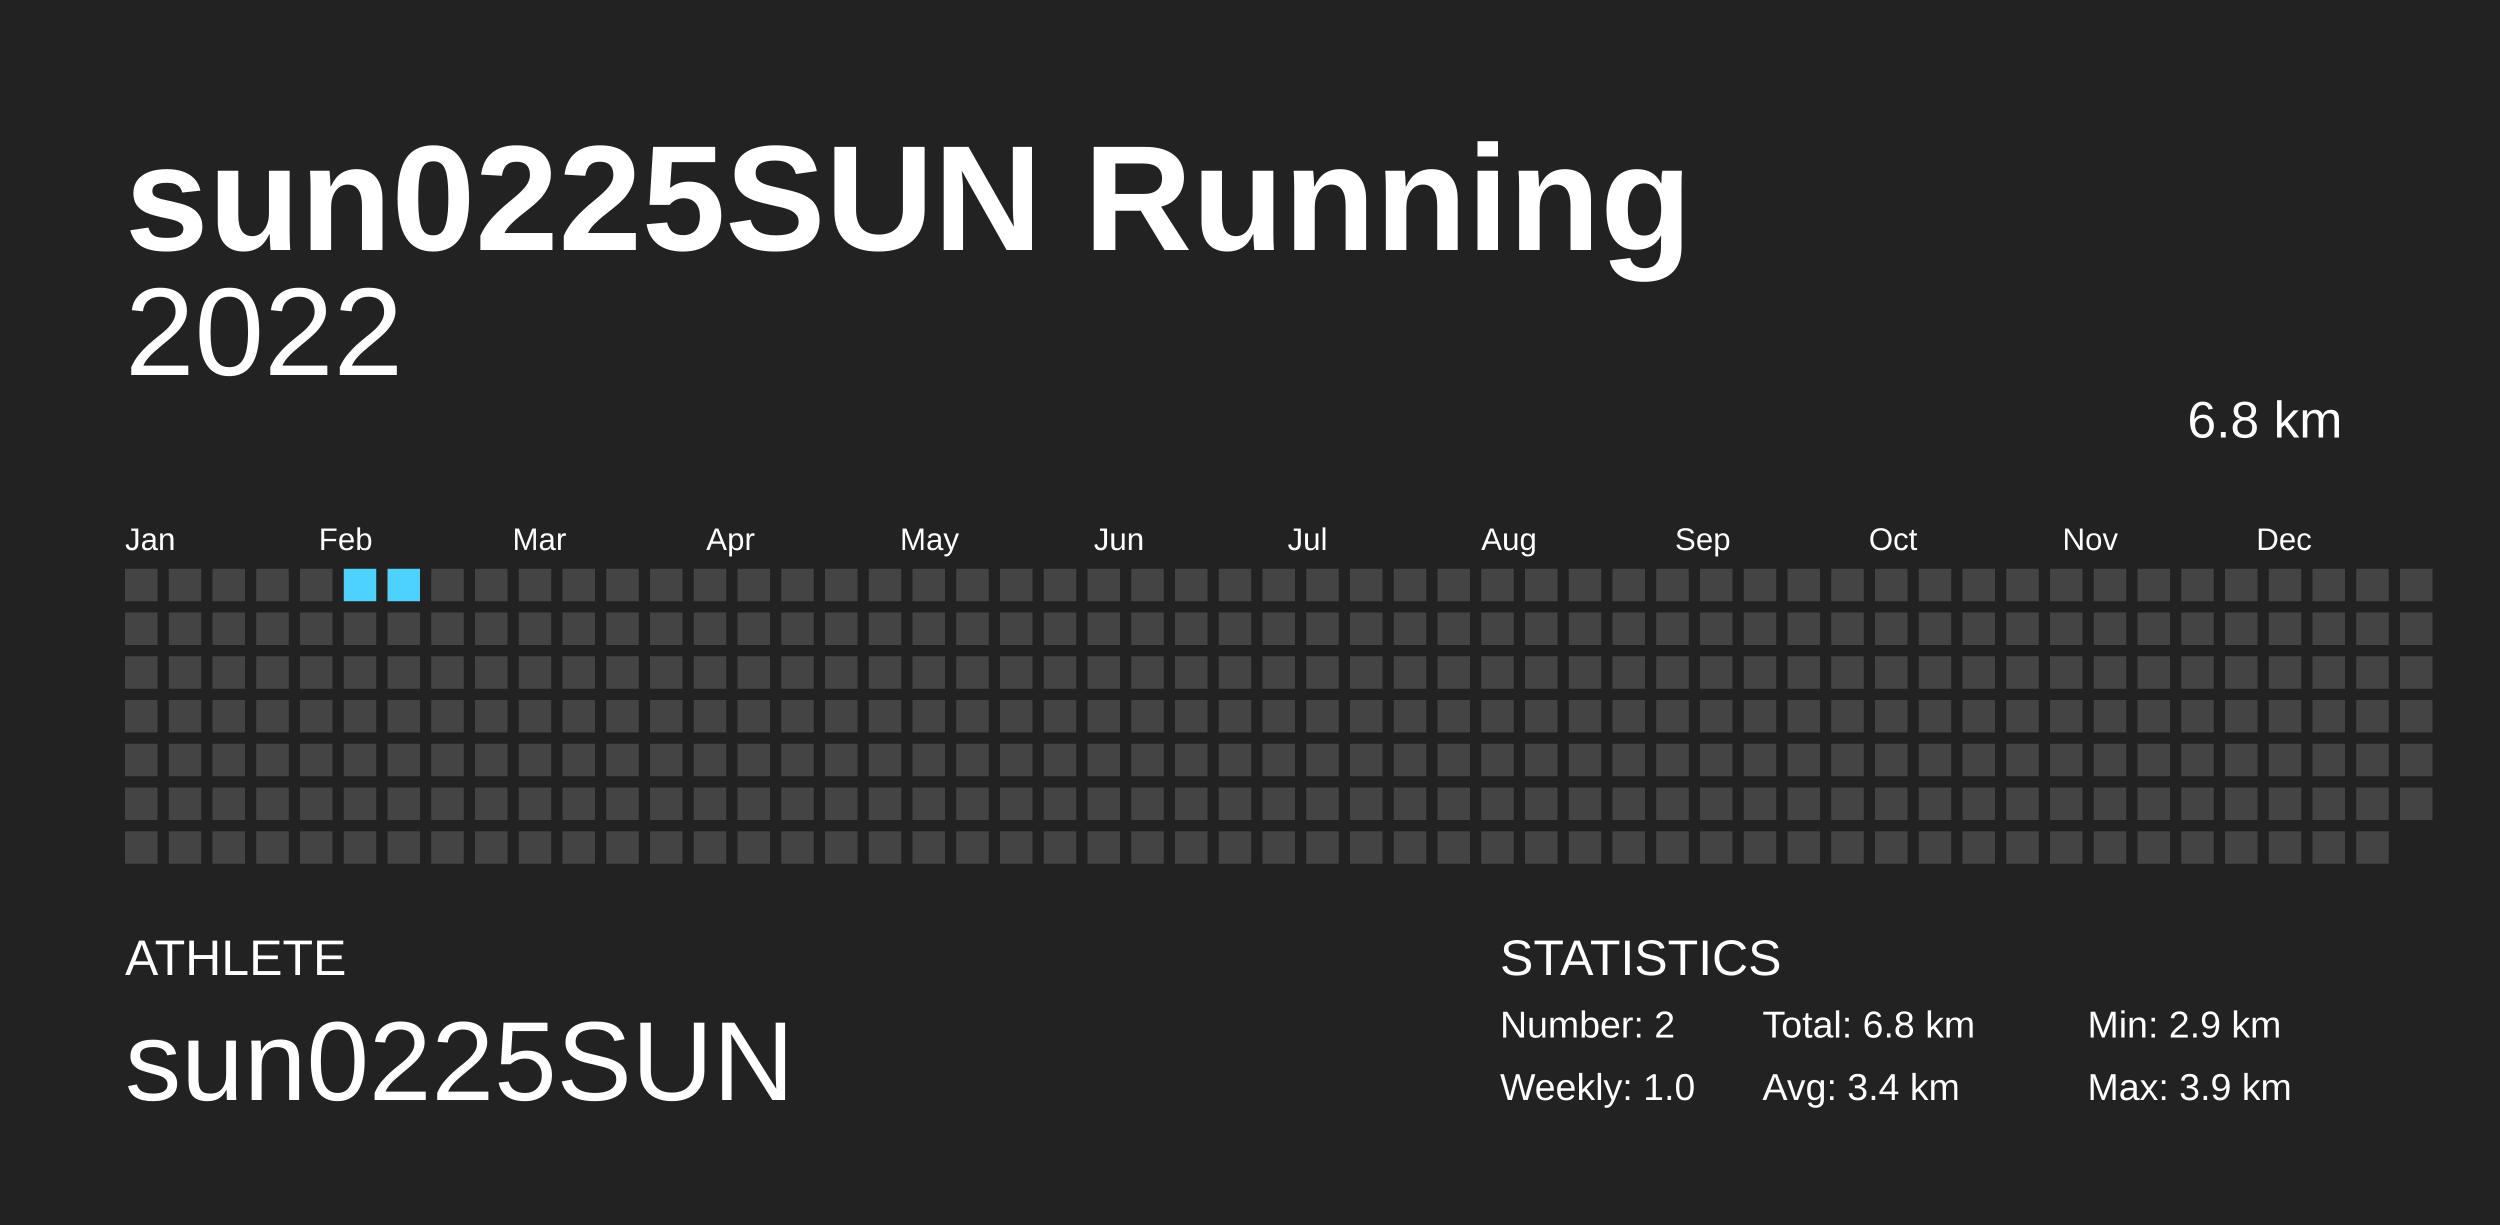
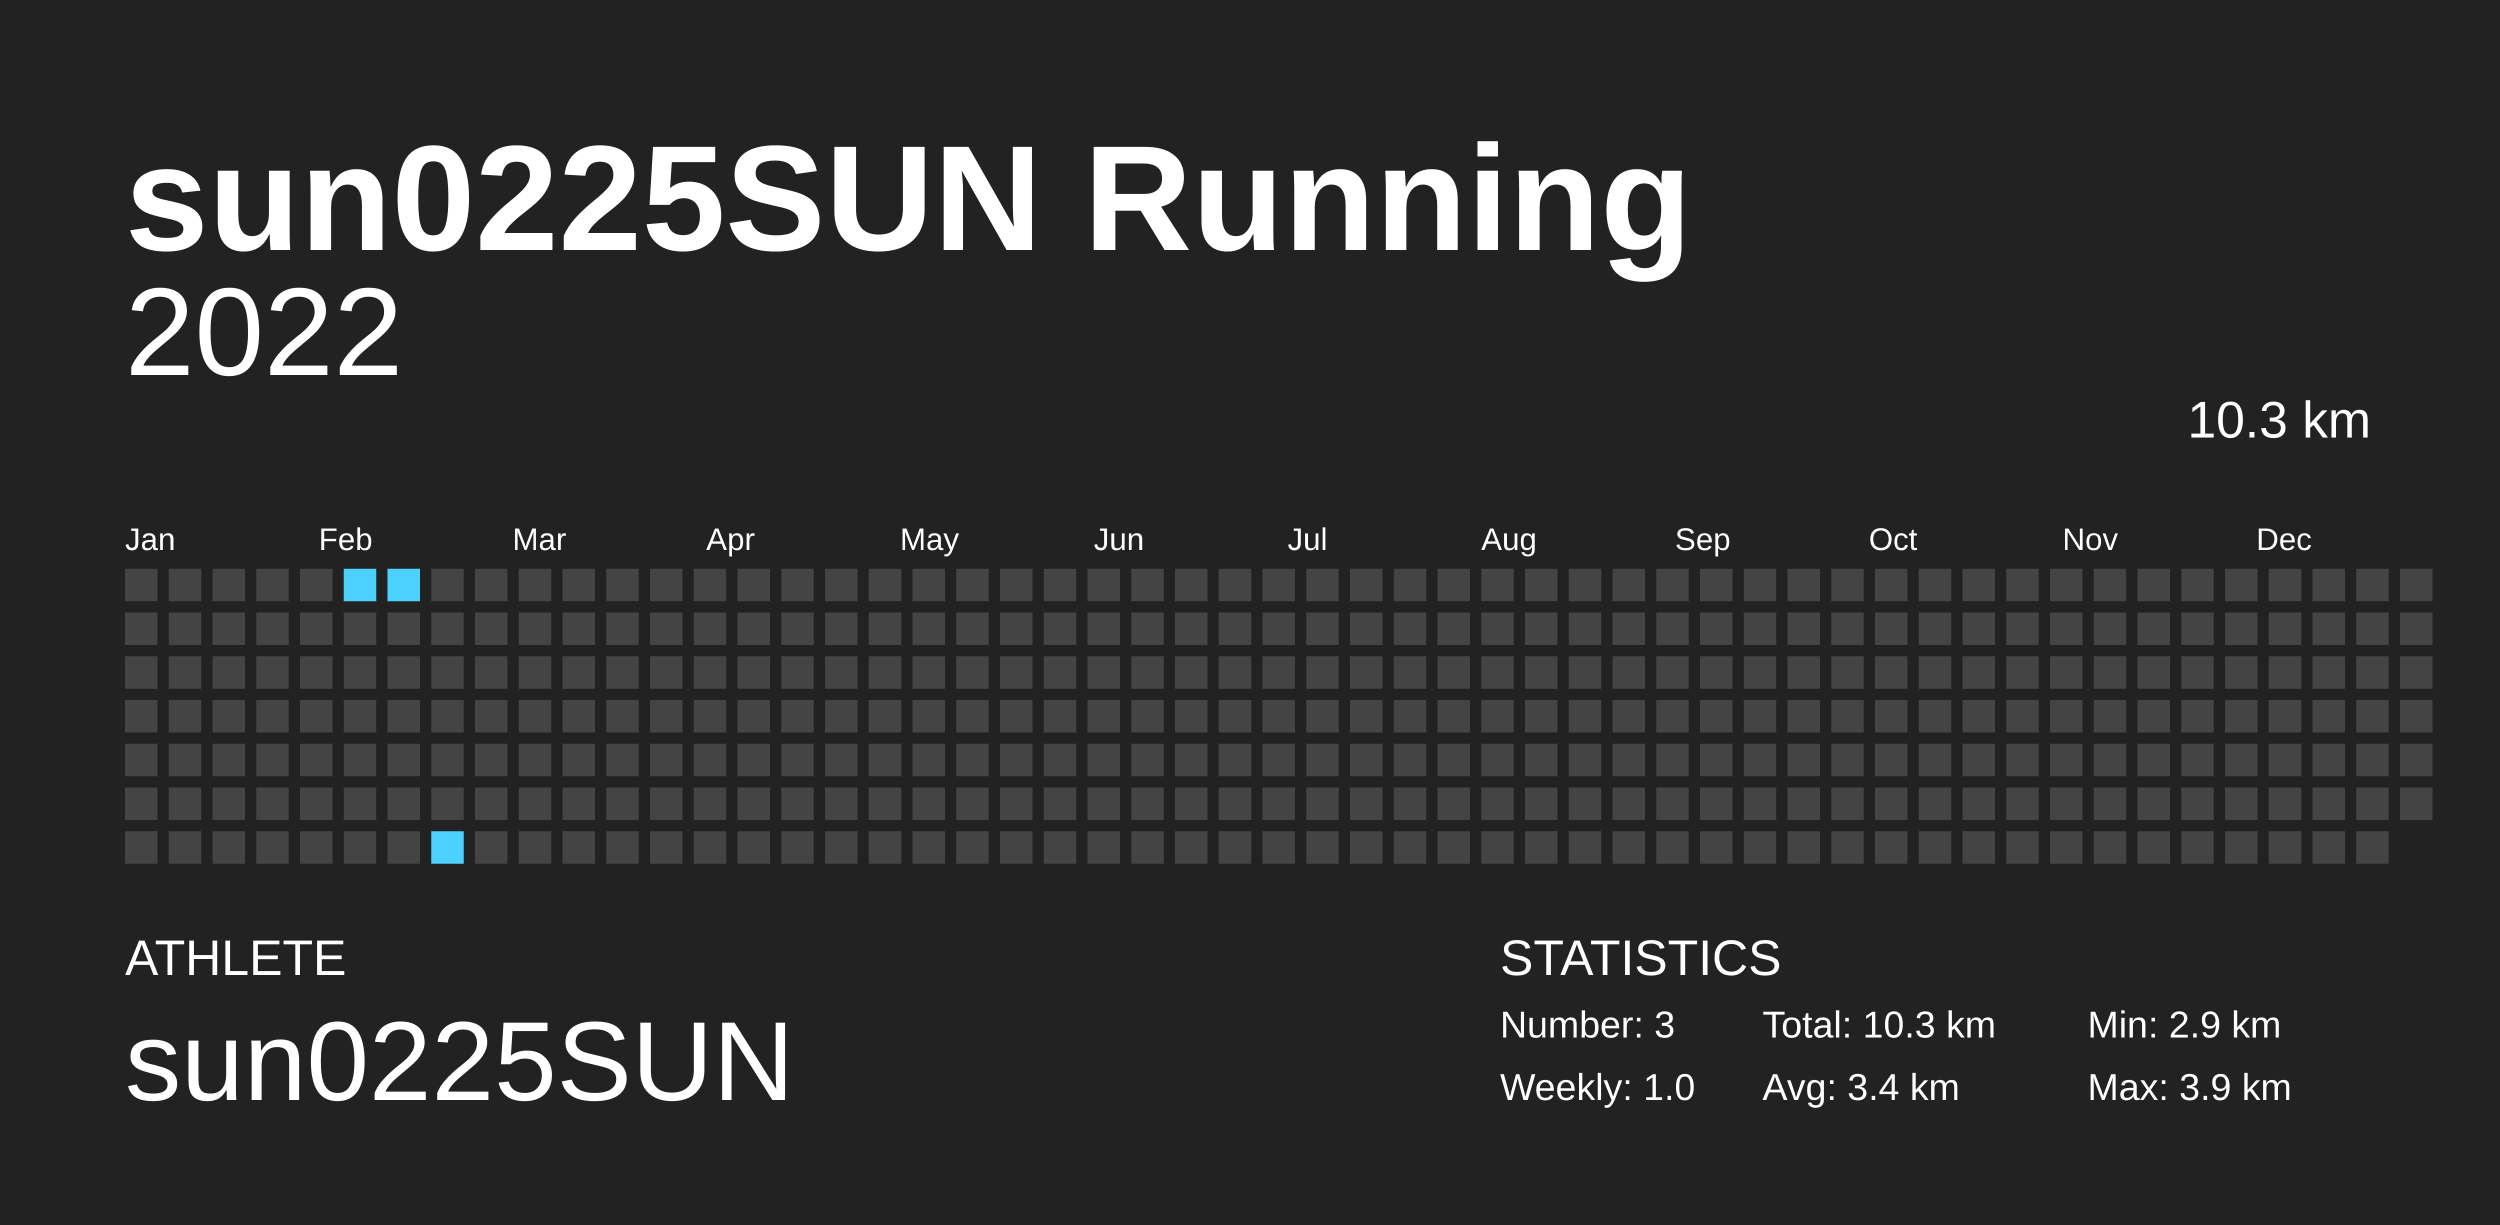
<svg xmlns="http://www.w3.org/2000/svg" baseProfile="full" height="98mm" version="1.1" viewBox="0,0,200,98" width="200mm">
  <defs />
  <rect fill="#222222" height="98" width="200" x="0" y="0" />
  <text fill="#FFFFFF" style="font-size:12px; font-family:Arial; font-weight:bold;" x="10" y="20">sun0225SUN Running</text>
  <text fill="#FFFFFF" style="font-size:4px; font-family:Arial" x="10" y="78">ATHLETE</text>
  <text fill="#FFFFFF" style="font-size:9px; font-family:Arial" x="10" y="88">sun0225SUN</text>
  <text fill="#FFFFFF" style="font-size:4px; font-family:Arial" x="120" y="78">STATISTICS</text>
-   <text fill="#FFFFFF" style="font-size:3px; font-family:Arial" x="120" y="83">Number: 2</text>
+   <text fill="#FFFFFF" style="font-size:3px; font-family:Arial" x="120" y="83">Number: 3</text>
  <text fill="#FFFFFF" style="font-size:3px; font-family:Arial" x="120" y="88">Weekly: 1.0</text>
-   <text fill="#FFFFFF" style="font-size:3px; font-family:Arial" x="141" y="83">Total: 6.8 km</text>
+   <text fill="#FFFFFF" style="font-size:3px; font-family:Arial" x="141" y="83">Total: 10.3 km</text>
  <text fill="#FFFFFF" style="font-size:3px; font-family:Arial" x="141" y="88">Avg: 3.4 km</text>
  <text fill="#FFFFFF" style="font-size:3px; font-family:Arial" x="167" y="83">Min: 2.9 km</text>
  <text fill="#FFFFFF" style="font-size:3px; font-family:Arial" x="167" y="88">Max: 3.9 km</text>
  <text alignment-baseline="hanging" fill="#FFFFFF" style="font-size:10.0px; font-family:Arial;" x="10" y="30">2022</text>
-   <text alignment-baseline="hanging" fill="#FFFFFF" style="font-size:4.125px; font-family:Arial;" x="175" y="35">6.8 km</text>
+   <text alignment-baseline="hanging" fill="#FFFFFF" style="font-size:4.125px; font-family:Arial;" x="175" y="35">10.3 km</text>
  <text fill="#FFFFFF" style="font-size:2.5px; font-family:Arial" x="10.0" y="44">Jan</text>
  <text fill="#FFFFFF" style="font-size:2.5px; font-family:Arial" x="25.5" y="44">Feb</text>
  <text fill="#FFFFFF" style="font-size:2.5px; font-family:Arial" x="41.0" y="44">Mar</text>
  <text fill="#FFFFFF" style="font-size:2.5px; font-family:Arial" x="56.5" y="44">Apr</text>
  <text fill="#FFFFFF" style="font-size:2.5px; font-family:Arial" x="72.0" y="44">May</text>
  <text fill="#FFFFFF" style="font-size:2.5px; font-family:Arial" x="87.5" y="44">Jun</text>
  <text fill="#FFFFFF" style="font-size:2.5px; font-family:Arial" x="103.0" y="44">Jul</text>
  <text fill="#FFFFFF" style="font-size:2.5px; font-family:Arial" x="118.5" y="44">Aug</text>
  <text fill="#FFFFFF" style="font-size:2.5px; font-family:Arial" x="134.0" y="44">Sep</text>
  <text fill="#FFFFFF" style="font-size:2.5px; font-family:Arial" x="149.5" y="44">Oct</text>
  <text fill="#FFFFFF" style="font-size:2.5px; font-family:Arial" x="165.0" y="44">Nov</text>
  <text fill="#FFFFFF" style="font-size:2.5px; font-family:Arial" x="180.5" y="44">Dec</text>
  <rect fill="#444444" height="2.6" width="2.6" x="10.0" y="45.5" />
  <rect fill="#444444" height="2.6" width="2.6" x="10.0" y="49.0" />
  <rect fill="#444444" height="2.6" width="2.6" x="10.0" y="52.5" />
  <rect fill="#444444" height="2.6" width="2.6" x="10.0" y="56.0" />
  <rect fill="#444444" height="2.6" width="2.6" x="10.0" y="59.5" />
  <rect fill="#444444" height="2.6" width="2.6" x="10.0" y="63.0" />
  <rect fill="#444444" height="2.6" width="2.6" x="10.0" y="66.5" />
  <rect fill="#444444" height="2.6" width="2.6" x="13.5" y="45.5" />
  <rect fill="#444444" height="2.6" width="2.6" x="13.5" y="49.0" />
  <rect fill="#444444" height="2.6" width="2.6" x="13.5" y="52.5" />
  <rect fill="#444444" height="2.6" width="2.6" x="13.5" y="56.0" />
  <rect fill="#444444" height="2.6" width="2.6" x="13.5" y="59.5" />
  <rect fill="#444444" height="2.6" width="2.6" x="13.5" y="63.0" />
  <rect fill="#444444" height="2.6" width="2.6" x="13.5" y="66.5" />
  <rect fill="#444444" height="2.6" width="2.6" x="17.0" y="45.5" />
  <rect fill="#444444" height="2.6" width="2.6" x="17.0" y="49.0" />
  <rect fill="#444444" height="2.6" width="2.6" x="17.0" y="52.5" />
  <rect fill="#444444" height="2.6" width="2.6" x="17.0" y="56.0" />
  <rect fill="#444444" height="2.6" width="2.6" x="17.0" y="59.5" />
  <rect fill="#444444" height="2.6" width="2.6" x="17.0" y="63.0" />
  <rect fill="#444444" height="2.6" width="2.6" x="17.0" y="66.5" />
  <rect fill="#444444" height="2.6" width="2.6" x="20.5" y="45.5" />
  <rect fill="#444444" height="2.6" width="2.6" x="20.5" y="49.0" />
  <rect fill="#444444" height="2.6" width="2.6" x="20.5" y="52.5" />
  <rect fill="#444444" height="2.6" width="2.6" x="20.5" y="56.0" />
  <rect fill="#444444" height="2.6" width="2.6" x="20.5" y="59.5" />
  <rect fill="#444444" height="2.6" width="2.6" x="20.5" y="63.0" />
  <rect fill="#444444" height="2.6" width="2.6" x="20.5" y="66.5" />
  <rect fill="#444444" height="2.6" width="2.6" x="24.0" y="45.5" />
  <rect fill="#444444" height="2.6" width="2.6" x="24.0" y="49.0" />
  <rect fill="#444444" height="2.6" width="2.6" x="24.0" y="52.5" />
  <rect fill="#444444" height="2.6" width="2.6" x="24.0" y="56.0" />
  <rect fill="#444444" height="2.6" width="2.6" x="24.0" y="59.5" />
  <rect fill="#444444" height="2.6" width="2.6" x="24.0" y="63.0" />
  <rect fill="#444444" height="2.6" width="2.6" x="24.0" y="66.5" />
  <rect fill="#4dd2ff" height="2.6" width="2.6" x="27.5" y="45.5" />
  <rect fill="#444444" height="2.6" width="2.6" x="27.5" y="49.0" />
  <rect fill="#444444" height="2.6" width="2.6" x="27.5" y="52.5" />
  <rect fill="#444444" height="2.6" width="2.6" x="27.5" y="56.0" />
  <rect fill="#444444" height="2.6" width="2.6" x="27.5" y="59.5" />
  <rect fill="#444444" height="2.6" width="2.6" x="27.5" y="63.0" />
  <rect fill="#444444" height="2.6" width="2.6" x="27.5" y="66.5" />
  <rect fill="#4dd2ff" height="2.6" width="2.6" x="31.0" y="45.5" />
  <rect fill="#444444" height="2.6" width="2.6" x="31.0" y="49.0" />
  <rect fill="#444444" height="2.6" width="2.6" x="31.0" y="52.5" />
  <rect fill="#444444" height="2.6" width="2.6" x="31.0" y="56.0" />
  <rect fill="#444444" height="2.6" width="2.6" x="31.0" y="59.5" />
  <rect fill="#444444" height="2.6" width="2.6" x="31.0" y="63.0" />
  <rect fill="#444444" height="2.6" width="2.6" x="31.0" y="66.5" />
  <rect fill="#444444" height="2.6" width="2.6" x="34.5" y="45.5" />
  <rect fill="#444444" height="2.6" width="2.6" x="34.5" y="49.0" />
  <rect fill="#444444" height="2.6" width="2.6" x="34.5" y="52.5" />
  <rect fill="#444444" height="2.6" width="2.6" x="34.5" y="56.0" />
  <rect fill="#444444" height="2.6" width="2.6" x="34.5" y="59.5" />
  <rect fill="#444444" height="2.6" width="2.6" x="34.5" y="63.0" />
-   <rect fill="#444444" height="2.6" width="2.6" x="34.5" y="66.5" />
+   <rect fill="#4dd2ff" height="2.6" width="2.6" x="34.5" y="66.5" />
  <rect fill="#444444" height="2.6" width="2.6" x="38.0" y="45.5" />
  <rect fill="#444444" height="2.6" width="2.6" x="38.0" y="49.0" />
  <rect fill="#444444" height="2.6" width="2.6" x="38.0" y="52.5" />
  <rect fill="#444444" height="2.6" width="2.6" x="38.0" y="56.0" />
  <rect fill="#444444" height="2.6" width="2.6" x="38.0" y="59.5" />
  <rect fill="#444444" height="2.6" width="2.6" x="38.0" y="63.0" />
  <rect fill="#444444" height="2.6" width="2.6" x="38.0" y="66.5" />
  <rect fill="#444444" height="2.6" width="2.6" x="41.5" y="45.5" />
  <rect fill="#444444" height="2.6" width="2.6" x="41.5" y="49.0" />
  <rect fill="#444444" height="2.6" width="2.6" x="41.5" y="52.5" />
  <rect fill="#444444" height="2.6" width="2.6" x="41.5" y="56.0" />
  <rect fill="#444444" height="2.6" width="2.6" x="41.5" y="59.5" />
  <rect fill="#444444" height="2.6" width="2.6" x="41.5" y="63.0" />
  <rect fill="#444444" height="2.6" width="2.6" x="41.5" y="66.5" />
  <rect fill="#444444" height="2.6" width="2.6" x="45.0" y="45.5" />
  <rect fill="#444444" height="2.6" width="2.6" x="45.0" y="49.0" />
  <rect fill="#444444" height="2.6" width="2.6" x="45.0" y="52.5" />
  <rect fill="#444444" height="2.6" width="2.6" x="45.0" y="56.0" />
  <rect fill="#444444" height="2.6" width="2.6" x="45.0" y="59.5" />
  <rect fill="#444444" height="2.6" width="2.6" x="45.0" y="63.0" />
  <rect fill="#444444" height="2.6" width="2.6" x="45.0" y="66.5" />
  <rect fill="#444444" height="2.6" width="2.6" x="48.5" y="45.5" />
  <rect fill="#444444" height="2.6" width="2.6" x="48.5" y="49.0" />
  <rect fill="#444444" height="2.6" width="2.6" x="48.5" y="52.5" />
  <rect fill="#444444" height="2.6" width="2.6" x="48.5" y="56.0" />
  <rect fill="#444444" height="2.6" width="2.6" x="48.5" y="59.5" />
  <rect fill="#444444" height="2.6" width="2.6" x="48.5" y="63.0" />
  <rect fill="#444444" height="2.6" width="2.6" x="48.5" y="66.5" />
  <rect fill="#444444" height="2.6" width="2.6" x="52.0" y="45.5" />
  <rect fill="#444444" height="2.6" width="2.6" x="52.0" y="49.0" />
  <rect fill="#444444" height="2.6" width="2.6" x="52.0" y="52.5" />
  <rect fill="#444444" height="2.6" width="2.6" x="52.0" y="56.0" />
  <rect fill="#444444" height="2.6" width="2.6" x="52.0" y="59.5" />
  <rect fill="#444444" height="2.6" width="2.6" x="52.0" y="63.0" />
  <rect fill="#444444" height="2.6" width="2.6" x="52.0" y="66.5" />
  <rect fill="#444444" height="2.6" width="2.6" x="55.5" y="45.5" />
  <rect fill="#444444" height="2.6" width="2.6" x="55.5" y="49.0" />
  <rect fill="#444444" height="2.6" width="2.6" x="55.5" y="52.5" />
  <rect fill="#444444" height="2.6" width="2.6" x="55.5" y="56.0" />
  <rect fill="#444444" height="2.6" width="2.6" x="55.5" y="59.5" />
  <rect fill="#444444" height="2.6" width="2.6" x="55.5" y="63.0" />
  <rect fill="#444444" height="2.6" width="2.6" x="55.5" y="66.5" />
  <rect fill="#444444" height="2.6" width="2.6" x="59.0" y="45.5" />
  <rect fill="#444444" height="2.6" width="2.6" x="59.0" y="49.0" />
  <rect fill="#444444" height="2.6" width="2.6" x="59.0" y="52.5" />
  <rect fill="#444444" height="2.6" width="2.6" x="59.0" y="56.0" />
  <rect fill="#444444" height="2.6" width="2.6" x="59.0" y="59.5" />
  <rect fill="#444444" height="2.6" width="2.6" x="59.0" y="63.0" />
  <rect fill="#444444" height="2.6" width="2.6" x="59.0" y="66.5" />
  <rect fill="#444444" height="2.6" width="2.6" x="62.5" y="45.5" />
  <rect fill="#444444" height="2.6" width="2.6" x="62.5" y="49.0" />
  <rect fill="#444444" height="2.6" width="2.6" x="62.5" y="52.5" />
  <rect fill="#444444" height="2.6" width="2.6" x="62.5" y="56.0" />
  <rect fill="#444444" height="2.6" width="2.6" x="62.5" y="59.5" />
  <rect fill="#444444" height="2.6" width="2.6" x="62.5" y="63.0" />
  <rect fill="#444444" height="2.6" width="2.6" x="62.5" y="66.5" />
  <rect fill="#444444" height="2.6" width="2.6" x="66.0" y="45.5" />
  <rect fill="#444444" height="2.6" width="2.6" x="66.0" y="49.0" />
  <rect fill="#444444" height="2.6" width="2.6" x="66.0" y="52.5" />
  <rect fill="#444444" height="2.6" width="2.6" x="66.0" y="56.0" />
  <rect fill="#444444" height="2.6" width="2.6" x="66.0" y="59.5" />
  <rect fill="#444444" height="2.6" width="2.6" x="66.0" y="63.0" />
  <rect fill="#444444" height="2.6" width="2.6" x="66.0" y="66.5" />
  <rect fill="#444444" height="2.6" width="2.6" x="69.5" y="45.5" />
  <rect fill="#444444" height="2.6" width="2.6" x="69.5" y="49.0" />
  <rect fill="#444444" height="2.6" width="2.6" x="69.5" y="52.5" />
  <rect fill="#444444" height="2.6" width="2.6" x="69.5" y="56.0" />
  <rect fill="#444444" height="2.6" width="2.6" x="69.5" y="59.5" />
  <rect fill="#444444" height="2.6" width="2.6" x="69.5" y="63.0" />
  <rect fill="#444444" height="2.6" width="2.6" x="69.5" y="66.5" />
  <rect fill="#444444" height="2.6" width="2.6" x="73.0" y="45.5" />
  <rect fill="#444444" height="2.6" width="2.6" x="73.0" y="49.0" />
  <rect fill="#444444" height="2.6" width="2.6" x="73.0" y="52.5" />
  <rect fill="#444444" height="2.6" width="2.6" x="73.0" y="56.0" />
  <rect fill="#444444" height="2.6" width="2.6" x="73.0" y="59.5" />
  <rect fill="#444444" height="2.6" width="2.6" x="73.0" y="63.0" />
  <rect fill="#444444" height="2.6" width="2.6" x="73.0" y="66.5" />
  <rect fill="#444444" height="2.6" width="2.6" x="76.5" y="45.5" />
  <rect fill="#444444" height="2.6" width="2.6" x="76.5" y="49.0" />
  <rect fill="#444444" height="2.6" width="2.6" x="76.5" y="52.5" />
  <rect fill="#444444" height="2.6" width="2.6" x="76.5" y="56.0" />
  <rect fill="#444444" height="2.6" width="2.6" x="76.5" y="59.5" />
  <rect fill="#444444" height="2.6" width="2.6" x="76.5" y="63.0" />
  <rect fill="#444444" height="2.6" width="2.6" x="76.5" y="66.5" />
  <rect fill="#444444" height="2.6" width="2.6" x="80.0" y="45.5" />
  <rect fill="#444444" height="2.6" width="2.6" x="80.0" y="49.0" />
  <rect fill="#444444" height="2.6" width="2.6" x="80.0" y="52.5" />
  <rect fill="#444444" height="2.6" width="2.6" x="80.0" y="56.0" />
  <rect fill="#444444" height="2.6" width="2.6" x="80.0" y="59.5" />
  <rect fill="#444444" height="2.6" width="2.6" x="80.0" y="63.0" />
  <rect fill="#444444" height="2.6" width="2.6" x="80.0" y="66.5" />
  <rect fill="#444444" height="2.6" width="2.6" x="83.5" y="45.5" />
  <rect fill="#444444" height="2.6" width="2.6" x="83.5" y="49.0" />
  <rect fill="#444444" height="2.6" width="2.6" x="83.5" y="52.5" />
  <rect fill="#444444" height="2.6" width="2.6" x="83.5" y="56.0" />
  <rect fill="#444444" height="2.6" width="2.6" x="83.5" y="59.5" />
  <rect fill="#444444" height="2.6" width="2.6" x="83.5" y="63.0" />
  <rect fill="#444444" height="2.6" width="2.6" x="83.5" y="66.5" />
  <rect fill="#444444" height="2.6" width="2.6" x="87.0" y="45.5" />
  <rect fill="#444444" height="2.6" width="2.6" x="87.0" y="49.0" />
  <rect fill="#444444" height="2.6" width="2.6" x="87.0" y="52.5" />
  <rect fill="#444444" height="2.6" width="2.6" x="87.0" y="56.0" />
  <rect fill="#444444" height="2.6" width="2.6" x="87.0" y="59.5" />
  <rect fill="#444444" height="2.6" width="2.6" x="87.0" y="63.0" />
  <rect fill="#444444" height="2.6" width="2.6" x="87.0" y="66.5" />
  <rect fill="#444444" height="2.6" width="2.6" x="90.5" y="45.5" />
  <rect fill="#444444" height="2.6" width="2.6" x="90.5" y="49.0" />
  <rect fill="#444444" height="2.6" width="2.6" x="90.5" y="52.5" />
  <rect fill="#444444" height="2.6" width="2.6" x="90.5" y="56.0" />
  <rect fill="#444444" height="2.6" width="2.6" x="90.5" y="59.5" />
  <rect fill="#444444" height="2.6" width="2.6" x="90.5" y="63.0" />
  <rect fill="#444444" height="2.6" width="2.6" x="90.5" y="66.5" />
  <rect fill="#444444" height="2.6" width="2.6" x="94.0" y="45.5" />
  <rect fill="#444444" height="2.6" width="2.6" x="94.0" y="49.0" />
  <rect fill="#444444" height="2.6" width="2.6" x="94.0" y="52.5" />
  <rect fill="#444444" height="2.6" width="2.6" x="94.0" y="56.0" />
  <rect fill="#444444" height="2.6" width="2.6" x="94.0" y="59.5" />
  <rect fill="#444444" height="2.6" width="2.6" x="94.0" y="63.0" />
  <rect fill="#444444" height="2.6" width="2.6" x="94.0" y="66.5" />
  <rect fill="#444444" height="2.6" width="2.6" x="97.5" y="45.5" />
  <rect fill="#444444" height="2.6" width="2.6" x="97.5" y="49.0" />
  <rect fill="#444444" height="2.6" width="2.6" x="97.5" y="52.5" />
  <rect fill="#444444" height="2.6" width="2.6" x="97.5" y="56.0" />
  <rect fill="#444444" height="2.6" width="2.6" x="97.5" y="59.5" />
  <rect fill="#444444" height="2.6" width="2.6" x="97.5" y="63.0" />
  <rect fill="#444444" height="2.6" width="2.6" x="97.5" y="66.5" />
  <rect fill="#444444" height="2.6" width="2.6" x="101.0" y="45.5" />
  <rect fill="#444444" height="2.6" width="2.6" x="101.0" y="49.0" />
  <rect fill="#444444" height="2.6" width="2.6" x="101.0" y="52.5" />
  <rect fill="#444444" height="2.6" width="2.6" x="101.0" y="56.0" />
  <rect fill="#444444" height="2.6" width="2.6" x="101.0" y="59.5" />
  <rect fill="#444444" height="2.6" width="2.6" x="101.0" y="63.0" />
  <rect fill="#444444" height="2.6" width="2.6" x="101.0" y="66.5" />
  <rect fill="#444444" height="2.6" width="2.6" x="104.5" y="45.5" />
  <rect fill="#444444" height="2.6" width="2.6" x="104.5" y="49.0" />
  <rect fill="#444444" height="2.6" width="2.6" x="104.5" y="52.5" />
  <rect fill="#444444" height="2.6" width="2.6" x="104.5" y="56.0" />
  <rect fill="#444444" height="2.6" width="2.6" x="104.5" y="59.5" />
  <rect fill="#444444" height="2.6" width="2.6" x="104.5" y="63.0" />
  <rect fill="#444444" height="2.6" width="2.6" x="104.5" y="66.5" />
  <rect fill="#444444" height="2.6" width="2.6" x="108.0" y="45.5" />
  <rect fill="#444444" height="2.6" width="2.6" x="108.0" y="49.0" />
  <rect fill="#444444" height="2.6" width="2.6" x="108.0" y="52.5" />
  <rect fill="#444444" height="2.6" width="2.6" x="108.0" y="56.0" />
  <rect fill="#444444" height="2.6" width="2.6" x="108.0" y="59.5" />
  <rect fill="#444444" height="2.6" width="2.6" x="108.0" y="63.0" />
  <rect fill="#444444" height="2.6" width="2.6" x="108.0" y="66.5" />
  <rect fill="#444444" height="2.6" width="2.6" x="111.5" y="45.5" />
  <rect fill="#444444" height="2.6" width="2.6" x="111.5" y="49.0" />
  <rect fill="#444444" height="2.6" width="2.6" x="111.5" y="52.5" />
  <rect fill="#444444" height="2.6" width="2.6" x="111.5" y="56.0" />
  <rect fill="#444444" height="2.6" width="2.6" x="111.5" y="59.5" />
  <rect fill="#444444" height="2.6" width="2.6" x="111.5" y="63.0" />
  <rect fill="#444444" height="2.6" width="2.6" x="111.5" y="66.5" />
  <rect fill="#444444" height="2.6" width="2.6" x="115.0" y="45.5" />
  <rect fill="#444444" height="2.6" width="2.6" x="115.0" y="49.0" />
  <rect fill="#444444" height="2.6" width="2.6" x="115.0" y="52.5" />
  <rect fill="#444444" height="2.6" width="2.6" x="115.0" y="56.0" />
  <rect fill="#444444" height="2.6" width="2.6" x="115.0" y="59.5" />
  <rect fill="#444444" height="2.6" width="2.6" x="115.0" y="63.0" />
  <rect fill="#444444" height="2.6" width="2.6" x="115.0" y="66.5" />
  <rect fill="#444444" height="2.6" width="2.6" x="118.5" y="45.5" />
  <rect fill="#444444" height="2.6" width="2.6" x="118.5" y="49.0" />
  <rect fill="#444444" height="2.6" width="2.6" x="118.5" y="52.5" />
  <rect fill="#444444" height="2.6" width="2.6" x="118.5" y="56.0" />
  <rect fill="#444444" height="2.6" width="2.6" x="118.5" y="59.5" />
  <rect fill="#444444" height="2.6" width="2.6" x="118.5" y="63.0" />
  <rect fill="#444444" height="2.6" width="2.6" x="118.5" y="66.5" />
  <rect fill="#444444" height="2.6" width="2.6" x="122.0" y="45.5" />
  <rect fill="#444444" height="2.6" width="2.6" x="122.0" y="49.0" />
  <rect fill="#444444" height="2.6" width="2.6" x="122.0" y="52.5" />
  <rect fill="#444444" height="2.6" width="2.6" x="122.0" y="56.0" />
  <rect fill="#444444" height="2.6" width="2.6" x="122.0" y="59.5" />
  <rect fill="#444444" height="2.6" width="2.6" x="122.0" y="63.0" />
  <rect fill="#444444" height="2.6" width="2.6" x="122.0" y="66.5" />
  <rect fill="#444444" height="2.6" width="2.6" x="125.5" y="45.5" />
  <rect fill="#444444" height="2.6" width="2.6" x="125.5" y="49.0" />
  <rect fill="#444444" height="2.6" width="2.6" x="125.5" y="52.5" />
  <rect fill="#444444" height="2.6" width="2.6" x="125.5" y="56.0" />
  <rect fill="#444444" height="2.6" width="2.6" x="125.5" y="59.5" />
  <rect fill="#444444" height="2.6" width="2.6" x="125.5" y="63.0" />
  <rect fill="#444444" height="2.6" width="2.6" x="125.5" y="66.5" />
  <rect fill="#444444" height="2.6" width="2.6" x="129.0" y="45.5" />
  <rect fill="#444444" height="2.6" width="2.6" x="129.0" y="49.0" />
  <rect fill="#444444" height="2.6" width="2.6" x="129.0" y="52.5" />
  <rect fill="#444444" height="2.6" width="2.6" x="129.0" y="56.0" />
  <rect fill="#444444" height="2.6" width="2.6" x="129.0" y="59.5" />
  <rect fill="#444444" height="2.6" width="2.6" x="129.0" y="63.0" />
  <rect fill="#444444" height="2.6" width="2.6" x="129.0" y="66.5" />
  <rect fill="#444444" height="2.6" width="2.6" x="132.5" y="45.5" />
  <rect fill="#444444" height="2.6" width="2.6" x="132.5" y="49.0" />
  <rect fill="#444444" height="2.6" width="2.6" x="132.5" y="52.5" />
  <rect fill="#444444" height="2.6" width="2.6" x="132.5" y="56.0" />
  <rect fill="#444444" height="2.6" width="2.6" x="132.5" y="59.5" />
  <rect fill="#444444" height="2.6" width="2.6" x="132.5" y="63.0" />
  <rect fill="#444444" height="2.6" width="2.6" x="132.5" y="66.5" />
  <rect fill="#444444" height="2.6" width="2.6" x="136.0" y="45.5" />
  <rect fill="#444444" height="2.6" width="2.6" x="136.0" y="49.0" />
  <rect fill="#444444" height="2.6" width="2.6" x="136.0" y="52.5" />
  <rect fill="#444444" height="2.6" width="2.6" x="136.0" y="56.0" />
  <rect fill="#444444" height="2.6" width="2.6" x="136.0" y="59.5" />
  <rect fill="#444444" height="2.6" width="2.6" x="136.0" y="63.0" />
  <rect fill="#444444" height="2.6" width="2.6" x="136.0" y="66.5" />
  <rect fill="#444444" height="2.6" width="2.6" x="139.5" y="45.5" />
  <rect fill="#444444" height="2.6" width="2.6" x="139.5" y="49.0" />
  <rect fill="#444444" height="2.6" width="2.6" x="139.5" y="52.5" />
  <rect fill="#444444" height="2.6" width="2.6" x="139.5" y="56.0" />
  <rect fill="#444444" height="2.6" width="2.6" x="139.5" y="59.5" />
  <rect fill="#444444" height="2.6" width="2.6" x="139.5" y="63.0" />
  <rect fill="#444444" height="2.6" width="2.6" x="139.5" y="66.5" />
  <rect fill="#444444" height="2.6" width="2.6" x="143.0" y="45.5" />
  <rect fill="#444444" height="2.6" width="2.6" x="143.0" y="49.0" />
  <rect fill="#444444" height="2.6" width="2.6" x="143.0" y="52.5" />
  <rect fill="#444444" height="2.6" width="2.6" x="143.0" y="56.0" />
  <rect fill="#444444" height="2.6" width="2.6" x="143.0" y="59.5" />
  <rect fill="#444444" height="2.6" width="2.6" x="143.0" y="63.0" />
  <rect fill="#444444" height="2.6" width="2.6" x="143.0" y="66.5" />
  <rect fill="#444444" height="2.6" width="2.6" x="146.5" y="45.5" />
  <rect fill="#444444" height="2.6" width="2.6" x="146.5" y="49.0" />
  <rect fill="#444444" height="2.6" width="2.6" x="146.5" y="52.5" />
  <rect fill="#444444" height="2.6" width="2.6" x="146.5" y="56.0" />
  <rect fill="#444444" height="2.6" width="2.6" x="146.5" y="59.5" />
  <rect fill="#444444" height="2.6" width="2.6" x="146.5" y="63.0" />
  <rect fill="#444444" height="2.6" width="2.6" x="146.5" y="66.5" />
  <rect fill="#444444" height="2.6" width="2.6" x="150.0" y="45.5" />
  <rect fill="#444444" height="2.6" width="2.6" x="150.0" y="49.0" />
  <rect fill="#444444" height="2.6" width="2.6" x="150.0" y="52.5" />
  <rect fill="#444444" height="2.6" width="2.6" x="150.0" y="56.0" />
  <rect fill="#444444" height="2.6" width="2.6" x="150.0" y="59.5" />
  <rect fill="#444444" height="2.6" width="2.6" x="150.0" y="63.0" />
  <rect fill="#444444" height="2.6" width="2.6" x="150.0" y="66.5" />
  <rect fill="#444444" height="2.6" width="2.6" x="153.5" y="45.5" />
  <rect fill="#444444" height="2.6" width="2.6" x="153.5" y="49.0" />
  <rect fill="#444444" height="2.6" width="2.6" x="153.5" y="52.5" />
  <rect fill="#444444" height="2.6" width="2.6" x="153.5" y="56.0" />
  <rect fill="#444444" height="2.6" width="2.6" x="153.5" y="59.5" />
  <rect fill="#444444" height="2.6" width="2.6" x="153.5" y="63.0" />
  <rect fill="#444444" height="2.6" width="2.6" x="153.5" y="66.5" />
  <rect fill="#444444" height="2.6" width="2.6" x="157.0" y="45.5" />
  <rect fill="#444444" height="2.6" width="2.6" x="157.0" y="49.0" />
  <rect fill="#444444" height="2.6" width="2.6" x="157.0" y="52.5" />
  <rect fill="#444444" height="2.6" width="2.6" x="157.0" y="56.0" />
  <rect fill="#444444" height="2.6" width="2.6" x="157.0" y="59.5" />
  <rect fill="#444444" height="2.6" width="2.6" x="157.0" y="63.0" />
  <rect fill="#444444" height="2.6" width="2.6" x="157.0" y="66.5" />
  <rect fill="#444444" height="2.6" width="2.6" x="160.5" y="45.5" />
  <rect fill="#444444" height="2.6" width="2.6" x="160.5" y="49.0" />
  <rect fill="#444444" height="2.6" width="2.6" x="160.5" y="52.5" />
  <rect fill="#444444" height="2.6" width="2.6" x="160.5" y="56.0" />
  <rect fill="#444444" height="2.6" width="2.6" x="160.5" y="59.5" />
  <rect fill="#444444" height="2.6" width="2.6" x="160.5" y="63.0" />
  <rect fill="#444444" height="2.6" width="2.6" x="160.5" y="66.5" />
  <rect fill="#444444" height="2.6" width="2.6" x="164.0" y="45.5" />
  <rect fill="#444444" height="2.6" width="2.6" x="164.0" y="49.0" />
  <rect fill="#444444" height="2.6" width="2.6" x="164.0" y="52.5" />
  <rect fill="#444444" height="2.6" width="2.6" x="164.0" y="56.0" />
  <rect fill="#444444" height="2.6" width="2.6" x="164.0" y="59.5" />
  <rect fill="#444444" height="2.6" width="2.6" x="164.0" y="63.0" />
  <rect fill="#444444" height="2.6" width="2.6" x="164.0" y="66.5" />
  <rect fill="#444444" height="2.6" width="2.6" x="167.5" y="45.5" />
  <rect fill="#444444" height="2.6" width="2.6" x="167.5" y="49.0" />
  <rect fill="#444444" height="2.6" width="2.6" x="167.5" y="52.5" />
  <rect fill="#444444" height="2.6" width="2.6" x="167.5" y="56.0" />
  <rect fill="#444444" height="2.6" width="2.6" x="167.5" y="59.5" />
  <rect fill="#444444" height="2.6" width="2.6" x="167.5" y="63.0" />
  <rect fill="#444444" height="2.6" width="2.6" x="167.5" y="66.5" />
  <rect fill="#444444" height="2.6" width="2.6" x="171.0" y="45.5" />
  <rect fill="#444444" height="2.6" width="2.6" x="171.0" y="49.0" />
  <rect fill="#444444" height="2.6" width="2.6" x="171.0" y="52.5" />
  <rect fill="#444444" height="2.6" width="2.6" x="171.0" y="56.0" />
  <rect fill="#444444" height="2.6" width="2.6" x="171.0" y="59.5" />
  <rect fill="#444444" height="2.6" width="2.6" x="171.0" y="63.0" />
  <rect fill="#444444" height="2.6" width="2.6" x="171.0" y="66.5" />
  <rect fill="#444444" height="2.6" width="2.6" x="174.5" y="45.5" />
  <rect fill="#444444" height="2.6" width="2.6" x="174.5" y="49.0" />
  <rect fill="#444444" height="2.6" width="2.6" x="174.5" y="52.5" />
  <rect fill="#444444" height="2.6" width="2.6" x="174.5" y="56.0" />
  <rect fill="#444444" height="2.6" width="2.6" x="174.5" y="59.5" />
  <rect fill="#444444" height="2.6" width="2.6" x="174.5" y="63.0" />
  <rect fill="#444444" height="2.6" width="2.6" x="174.5" y="66.5" />
  <rect fill="#444444" height="2.6" width="2.6" x="178.0" y="45.5" />
  <rect fill="#444444" height="2.6" width="2.6" x="178.0" y="49.0" />
  <rect fill="#444444" height="2.6" width="2.6" x="178.0" y="52.5" />
  <rect fill="#444444" height="2.6" width="2.6" x="178.0" y="56.0" />
  <rect fill="#444444" height="2.6" width="2.6" x="178.0" y="59.5" />
  <rect fill="#444444" height="2.6" width="2.6" x="178.0" y="63.0" />
  <rect fill="#444444" height="2.6" width="2.6" x="178.0" y="66.5" />
  <rect fill="#444444" height="2.6" width="2.6" x="181.5" y="45.5" />
  <rect fill="#444444" height="2.6" width="2.6" x="181.5" y="49.0" />
  <rect fill="#444444" height="2.6" width="2.6" x="181.5" y="52.5" />
  <rect fill="#444444" height="2.6" width="2.6" x="181.5" y="56.0" />
  <rect fill="#444444" height="2.6" width="2.6" x="181.5" y="59.5" />
  <rect fill="#444444" height="2.6" width="2.6" x="181.5" y="63.0" />
  <rect fill="#444444" height="2.6" width="2.6" x="181.5" y="66.5" />
  <rect fill="#444444" height="2.6" width="2.6" x="185.0" y="45.5" />
  <rect fill="#444444" height="2.6" width="2.6" x="185.0" y="49.0" />
  <rect fill="#444444" height="2.6" width="2.6" x="185.0" y="52.5" />
  <rect fill="#444444" height="2.6" width="2.6" x="185.0" y="56.0" />
  <rect fill="#444444" height="2.6" width="2.6" x="185.0" y="59.5" />
  <rect fill="#444444" height="2.6" width="2.6" x="185.0" y="63.0" />
  <rect fill="#444444" height="2.6" width="2.6" x="185.0" y="66.5" />
  <rect fill="#444444" height="2.6" width="2.6" x="188.5" y="45.5" />
  <rect fill="#444444" height="2.6" width="2.6" x="188.5" y="49.0" />
  <rect fill="#444444" height="2.6" width="2.6" x="188.5" y="52.5" />
  <rect fill="#444444" height="2.6" width="2.6" x="188.5" y="56.0" />
  <rect fill="#444444" height="2.6" width="2.6" x="188.5" y="59.5" />
  <rect fill="#444444" height="2.6" width="2.6" x="188.5" y="63.0" />
  <rect fill="#444444" height="2.6" width="2.6" x="188.5" y="66.5" />
  <rect fill="#444444" height="2.6" width="2.6" x="192.0" y="45.5" />
  <rect fill="#444444" height="2.6" width="2.6" x="192.0" y="49.0" />
  <rect fill="#444444" height="2.6" width="2.6" x="192.0" y="52.5" />
  <rect fill="#444444" height="2.6" width="2.6" x="192.0" y="56.0" />
  <rect fill="#444444" height="2.6" width="2.6" x="192.0" y="59.5" />
  <rect fill="#444444" height="2.6" width="2.6" x="192.0" y="63.0" />
</svg>
